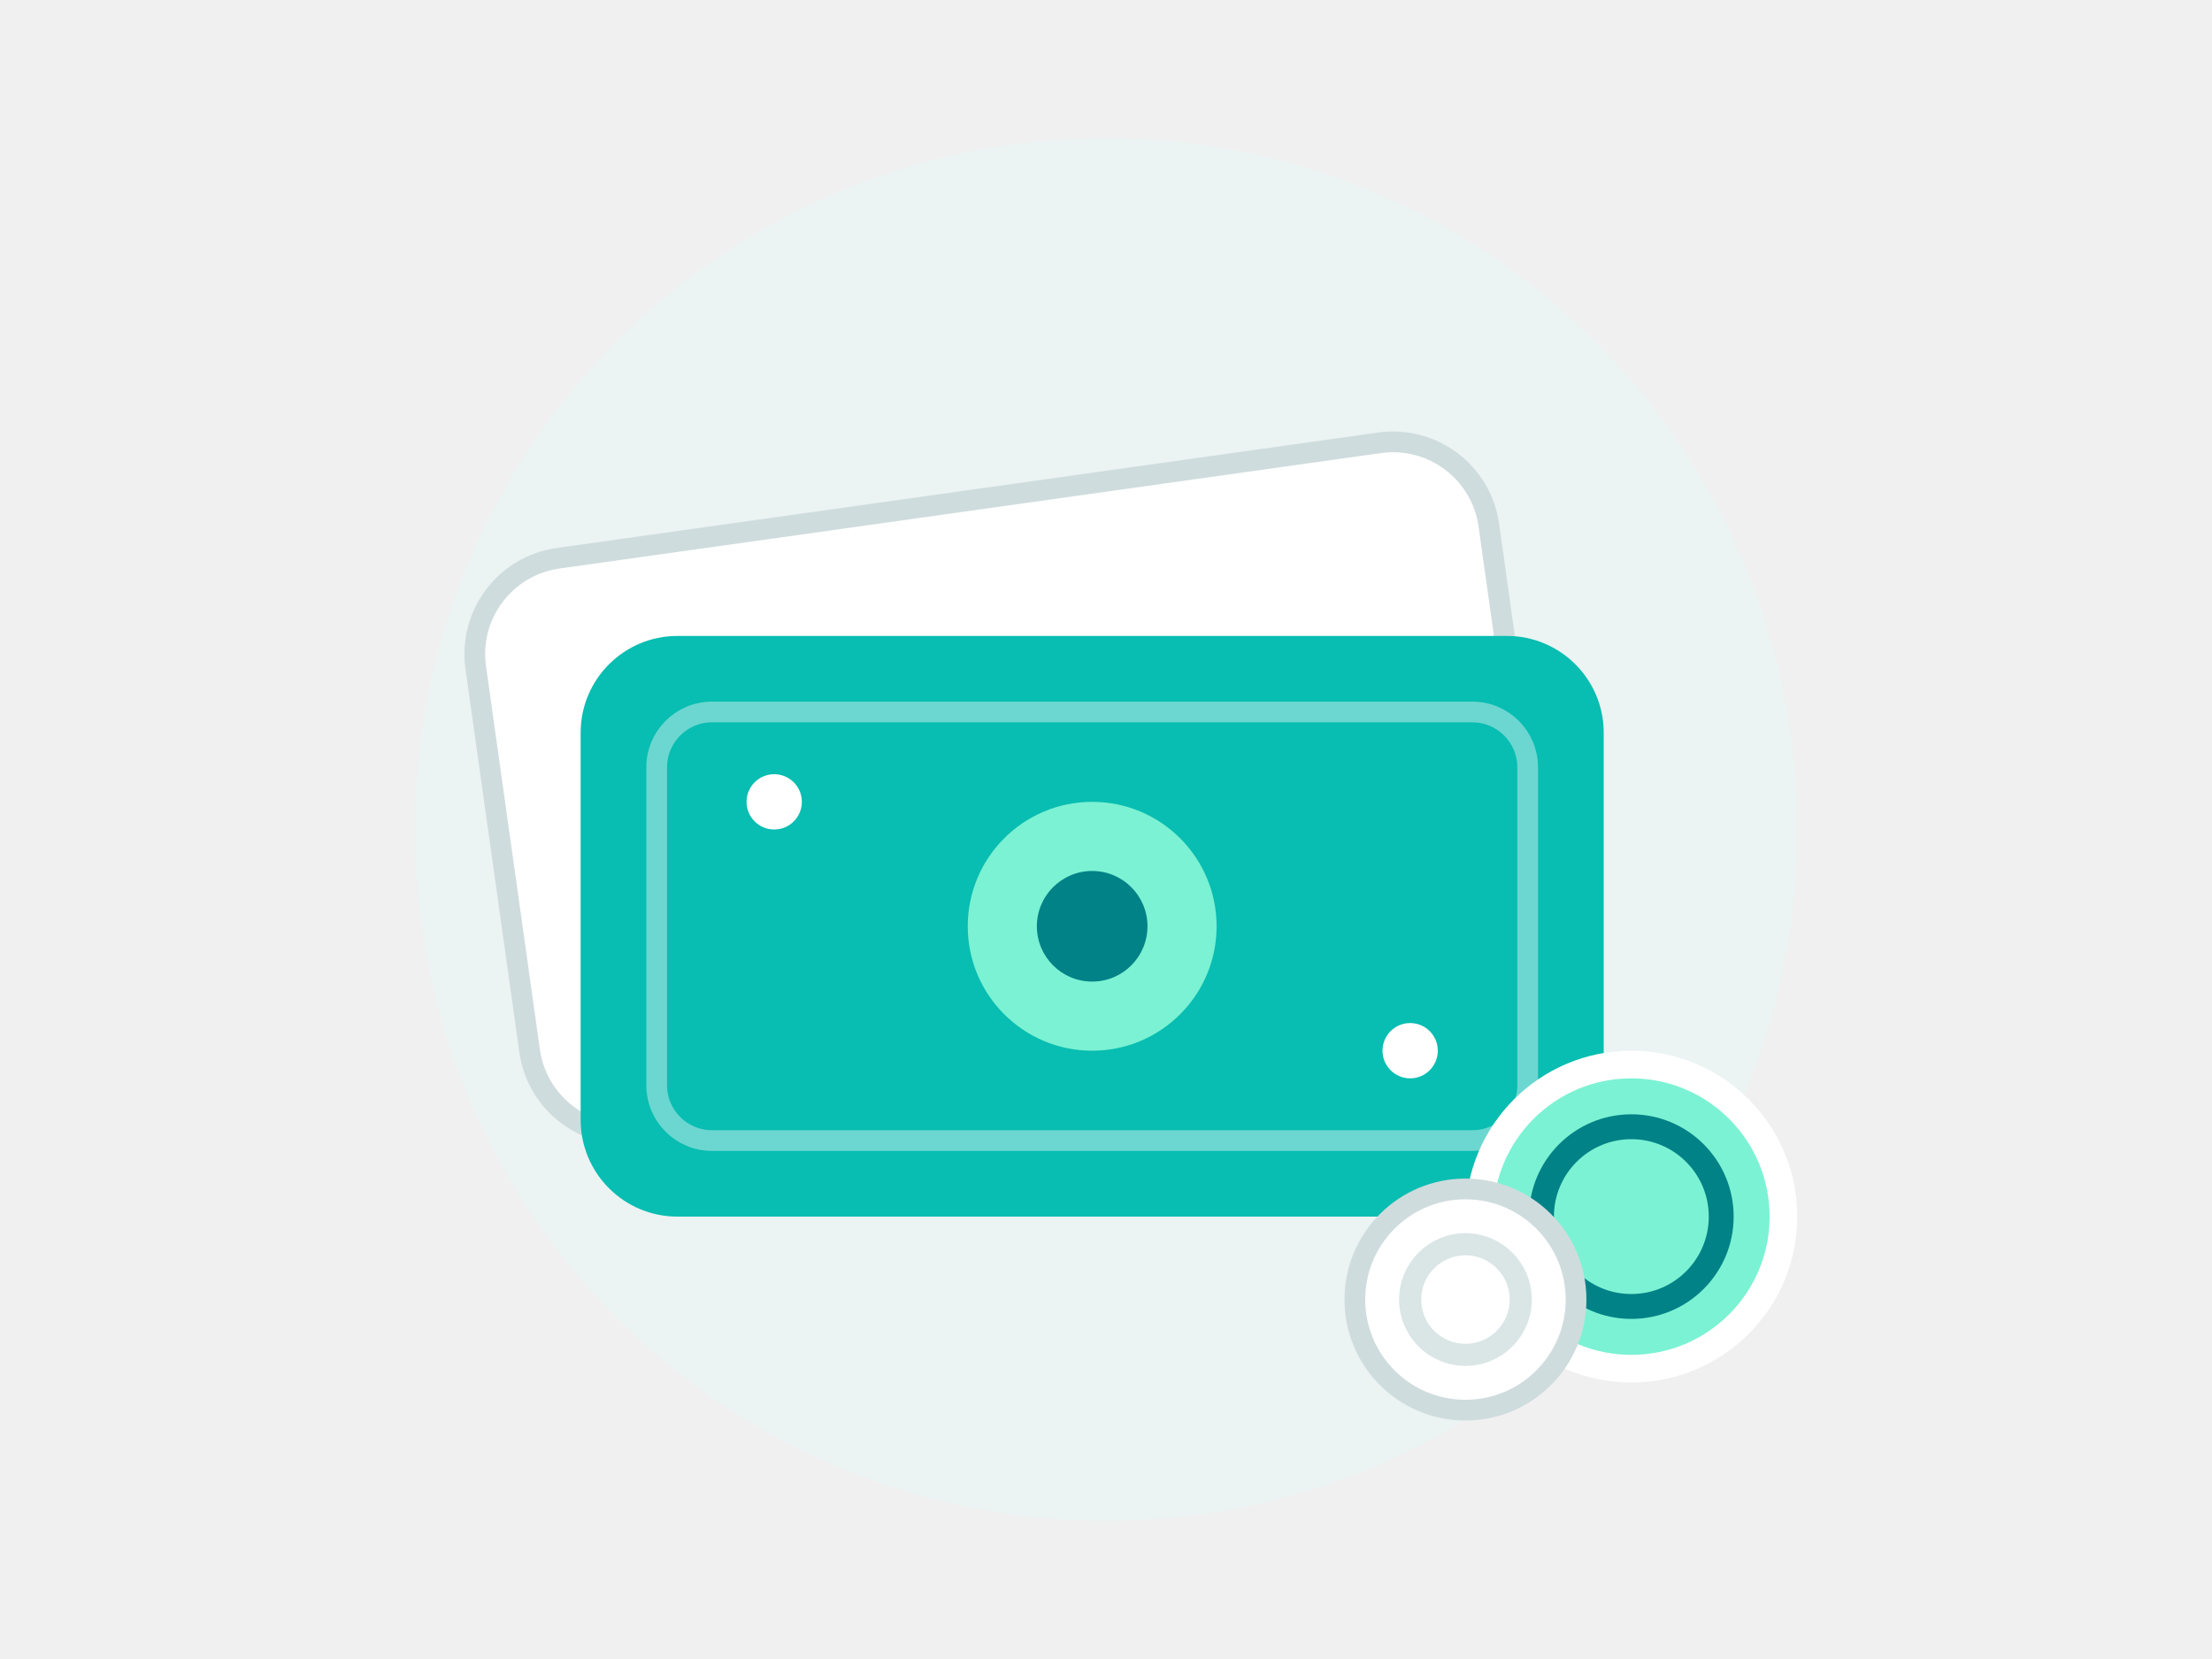
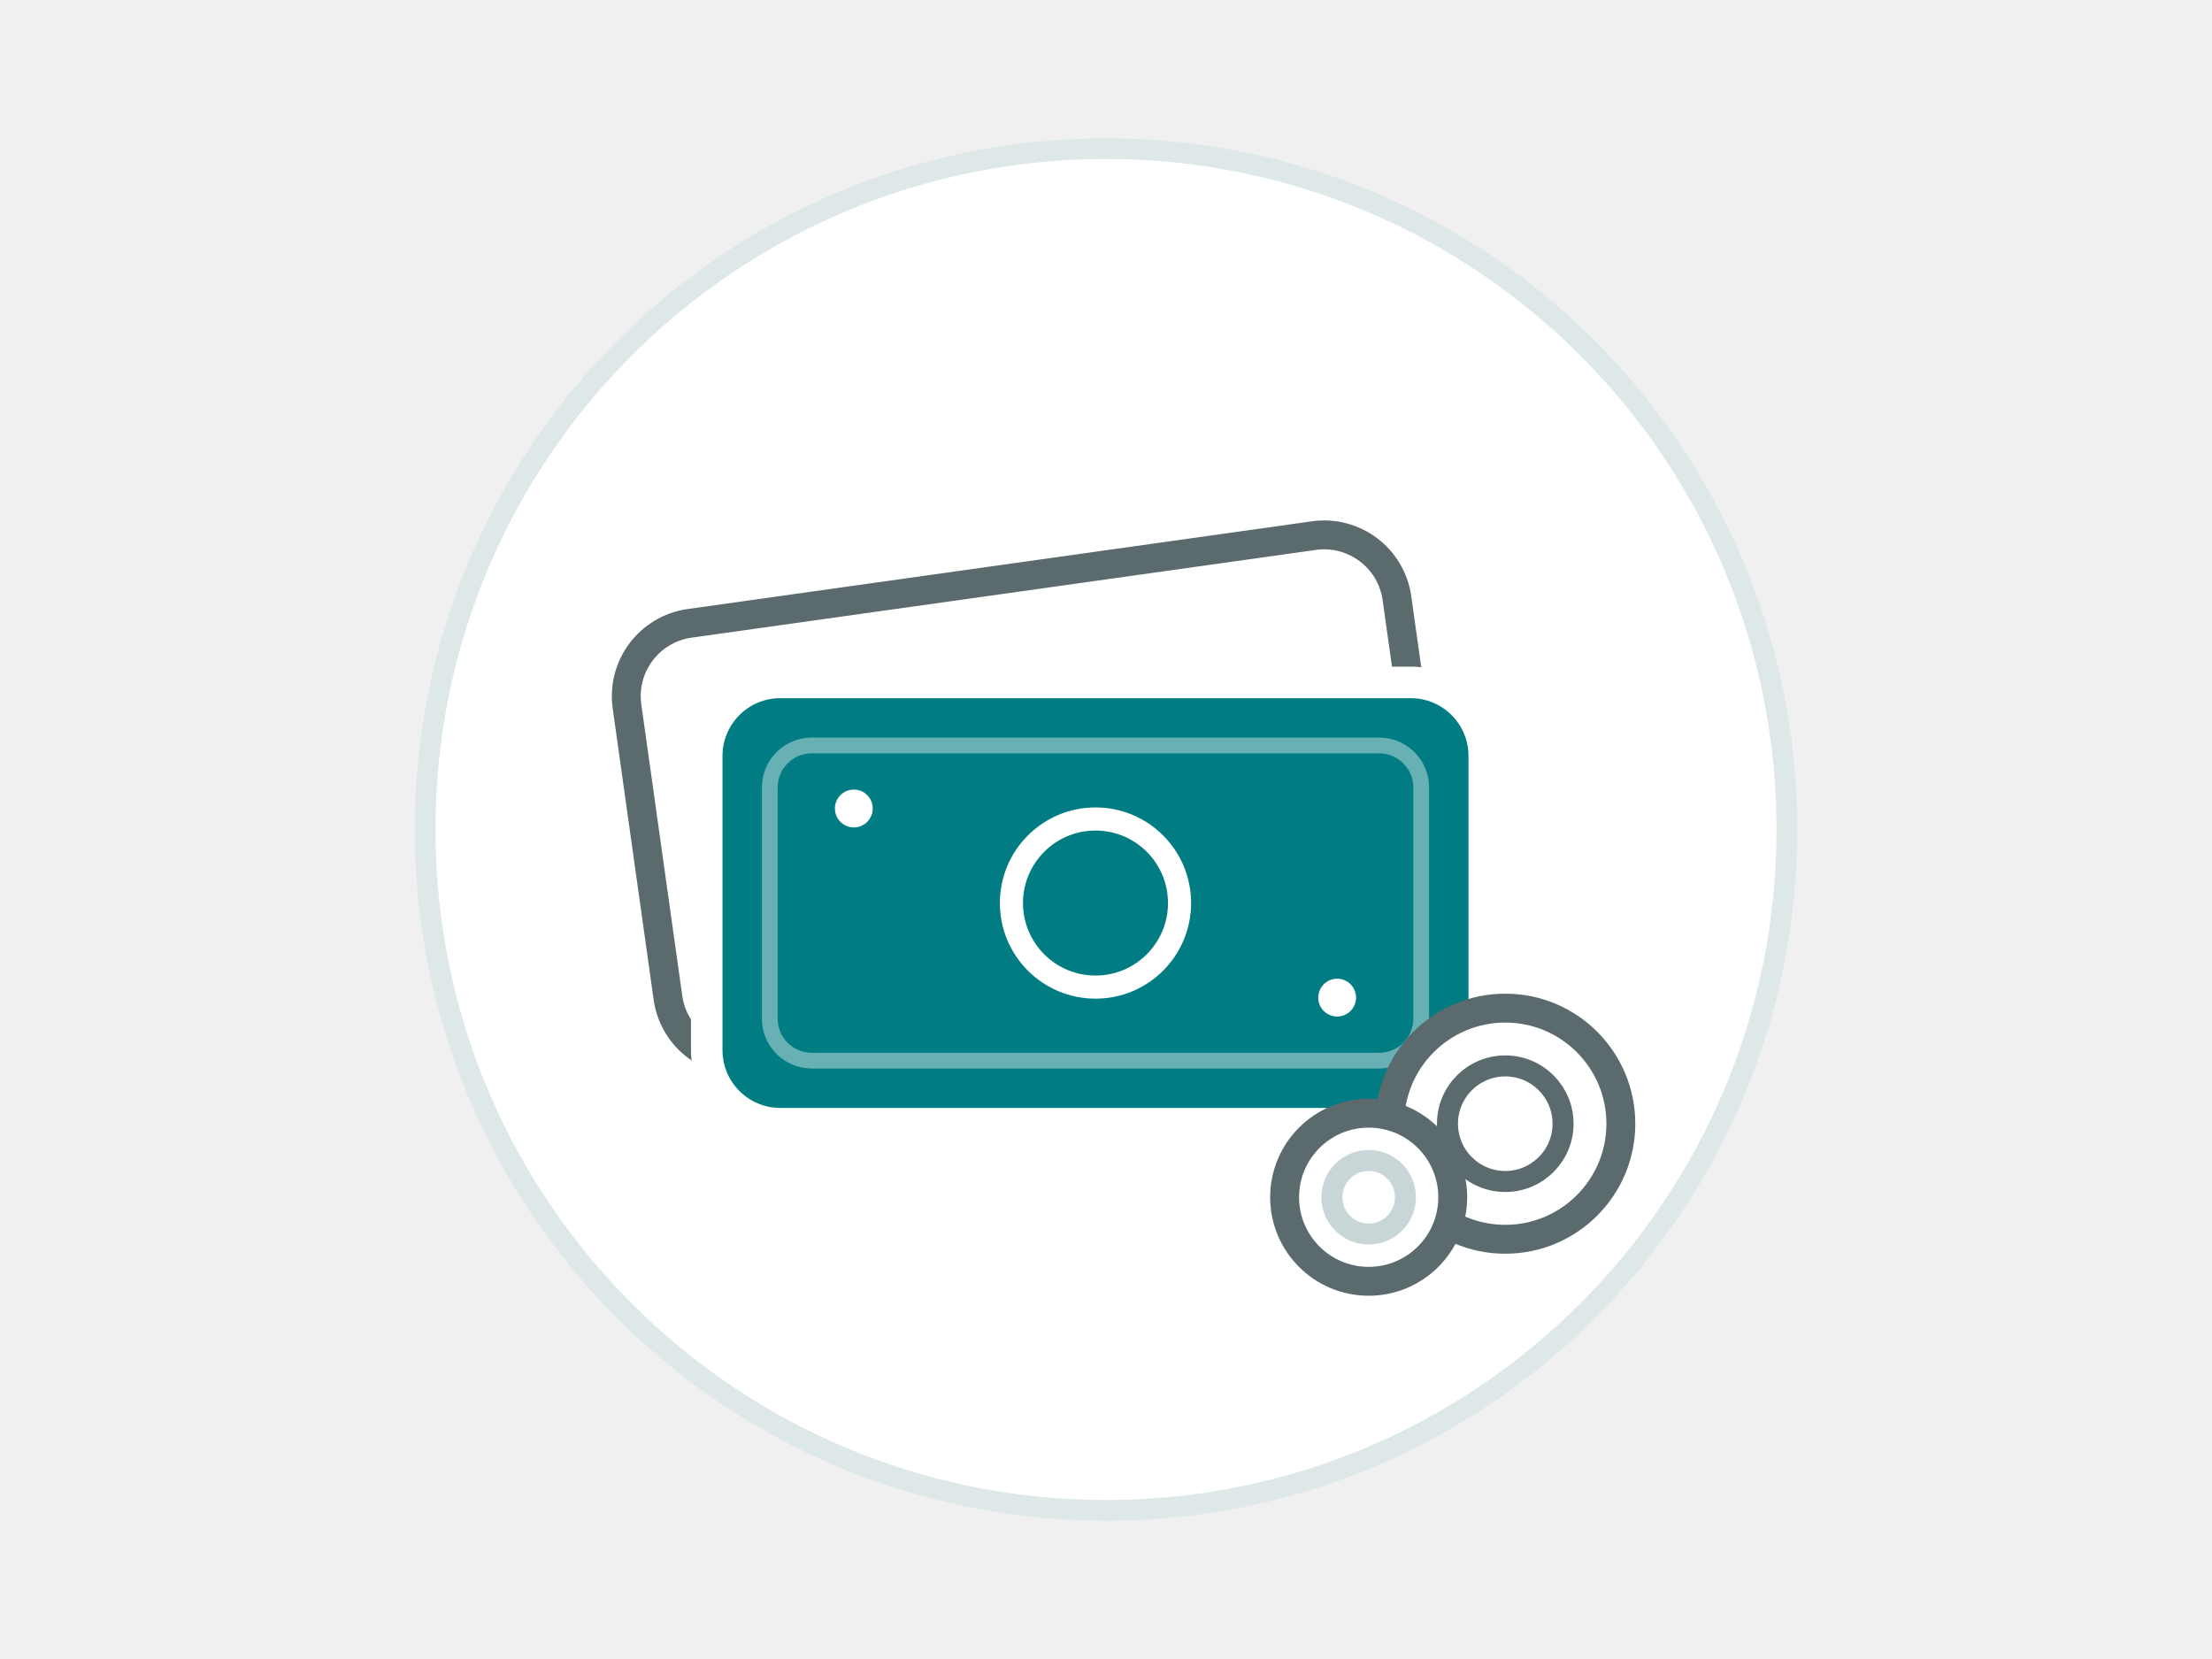
<svg xmlns="http://www.w3.org/2000/svg" viewBox="0 0 160 120" width="160" height="120">
-   <circle cx="80" cy="60" r="50" fill="#EBF3F3" />
-   <rect x="36" y="36" width="74" height="42" rx="7" fill="#FFFFFF" stroke="#CFDCDD" stroke-width="1.5" transform="rotate(-8 73 57)" />
-   <rect x="42" y="46" width="74" height="42" rx="7" fill="#08BDB1" />
-   <rect x="47.5" y="51.5" width="63" height="31" rx="4" fill="none" stroke="#FFFFFF" stroke-opacity="0.4" stroke-width="1.5" />
-   <circle cx="79" cy="67" r="9" fill="#7BF2D3" />
-   <circle cx="79" cy="67" r="4" fill="#018287" />
-   <circle cx="56" cy="58" r="2" fill="#FFFFFF" />
-   <circle cx="102" cy="76" r="2" fill="#FFFFFF" />
-   <circle cx="118" cy="88" r="11" fill="#7BF2D3" stroke="#FFFFFF" stroke-width="2" />
-   <circle cx="118" cy="88" r="6.5" fill="none" stroke="#018287" stroke-width="1.8" />
-   <circle cx="106" cy="94" r="8" fill="#FFFFFF" stroke="#CFDCDD" stroke-width="1.5" />
-   <circle cx="106" cy="94" r="4" fill="none" stroke="#DAE5E6" stroke-width="1.6" />
+   <circle cx="80" cy="60" r="49.25" fill="#FFFFFF" stroke="#DFE8E8" stroke-width="1.5" />
+   <g transform="matrix(0.76 0 0 0.76 19.2 14.4)">
+     <rect x="36" y="36" width="74" height="42" rx="7" fill="#FFFFFF" stroke="#5B6B6D" stroke-width="2.75" stroke-linejoin="round" transform="rotate(-8 73 57)" />
+     <rect x="42" y="46" width="74" height="42" rx="7" fill="#017C82" stroke="#FFFFFF" stroke-width="3" stroke-linejoin="round" />
+     <rect x="48" y="52" width="62" height="30" rx="4" fill="none" stroke="#FFFFFF" stroke-width="1.5" stroke-linecap="round" stroke-linejoin="round" opacity="0.4" />
+     <circle cx="79" cy="67" r="8" fill="none" stroke="#FFFFFF" stroke-width="2.2" stroke-linecap="round" stroke-linejoin="round" />
+     <circle cx="56" cy="58" r="1.8" fill="#FFFFFF" />
+     <circle cx="102" cy="76" r="1.8" fill="#FFFFFF" />
+     <circle cx="118" cy="88" r="11" fill="#FFFFFF" stroke="#5B6B6D" stroke-width="2.75" stroke-linejoin="round" />
+     <circle cx="118" cy="88" r="5.5" fill="none" stroke="#5B6B6D" stroke-width="2" stroke-linecap="round" stroke-linejoin="round" />
+     <circle cx="105" cy="95" r="8" fill="#FFFFFF" stroke="#5B6B6D" stroke-width="2.75" stroke-linejoin="round" />
+     <circle cx="105" cy="95" r="3.5" fill="none" stroke="#C9D6D7" stroke-width="2" stroke-linecap="round" stroke-linejoin="round" />
+   </g>
</svg>
